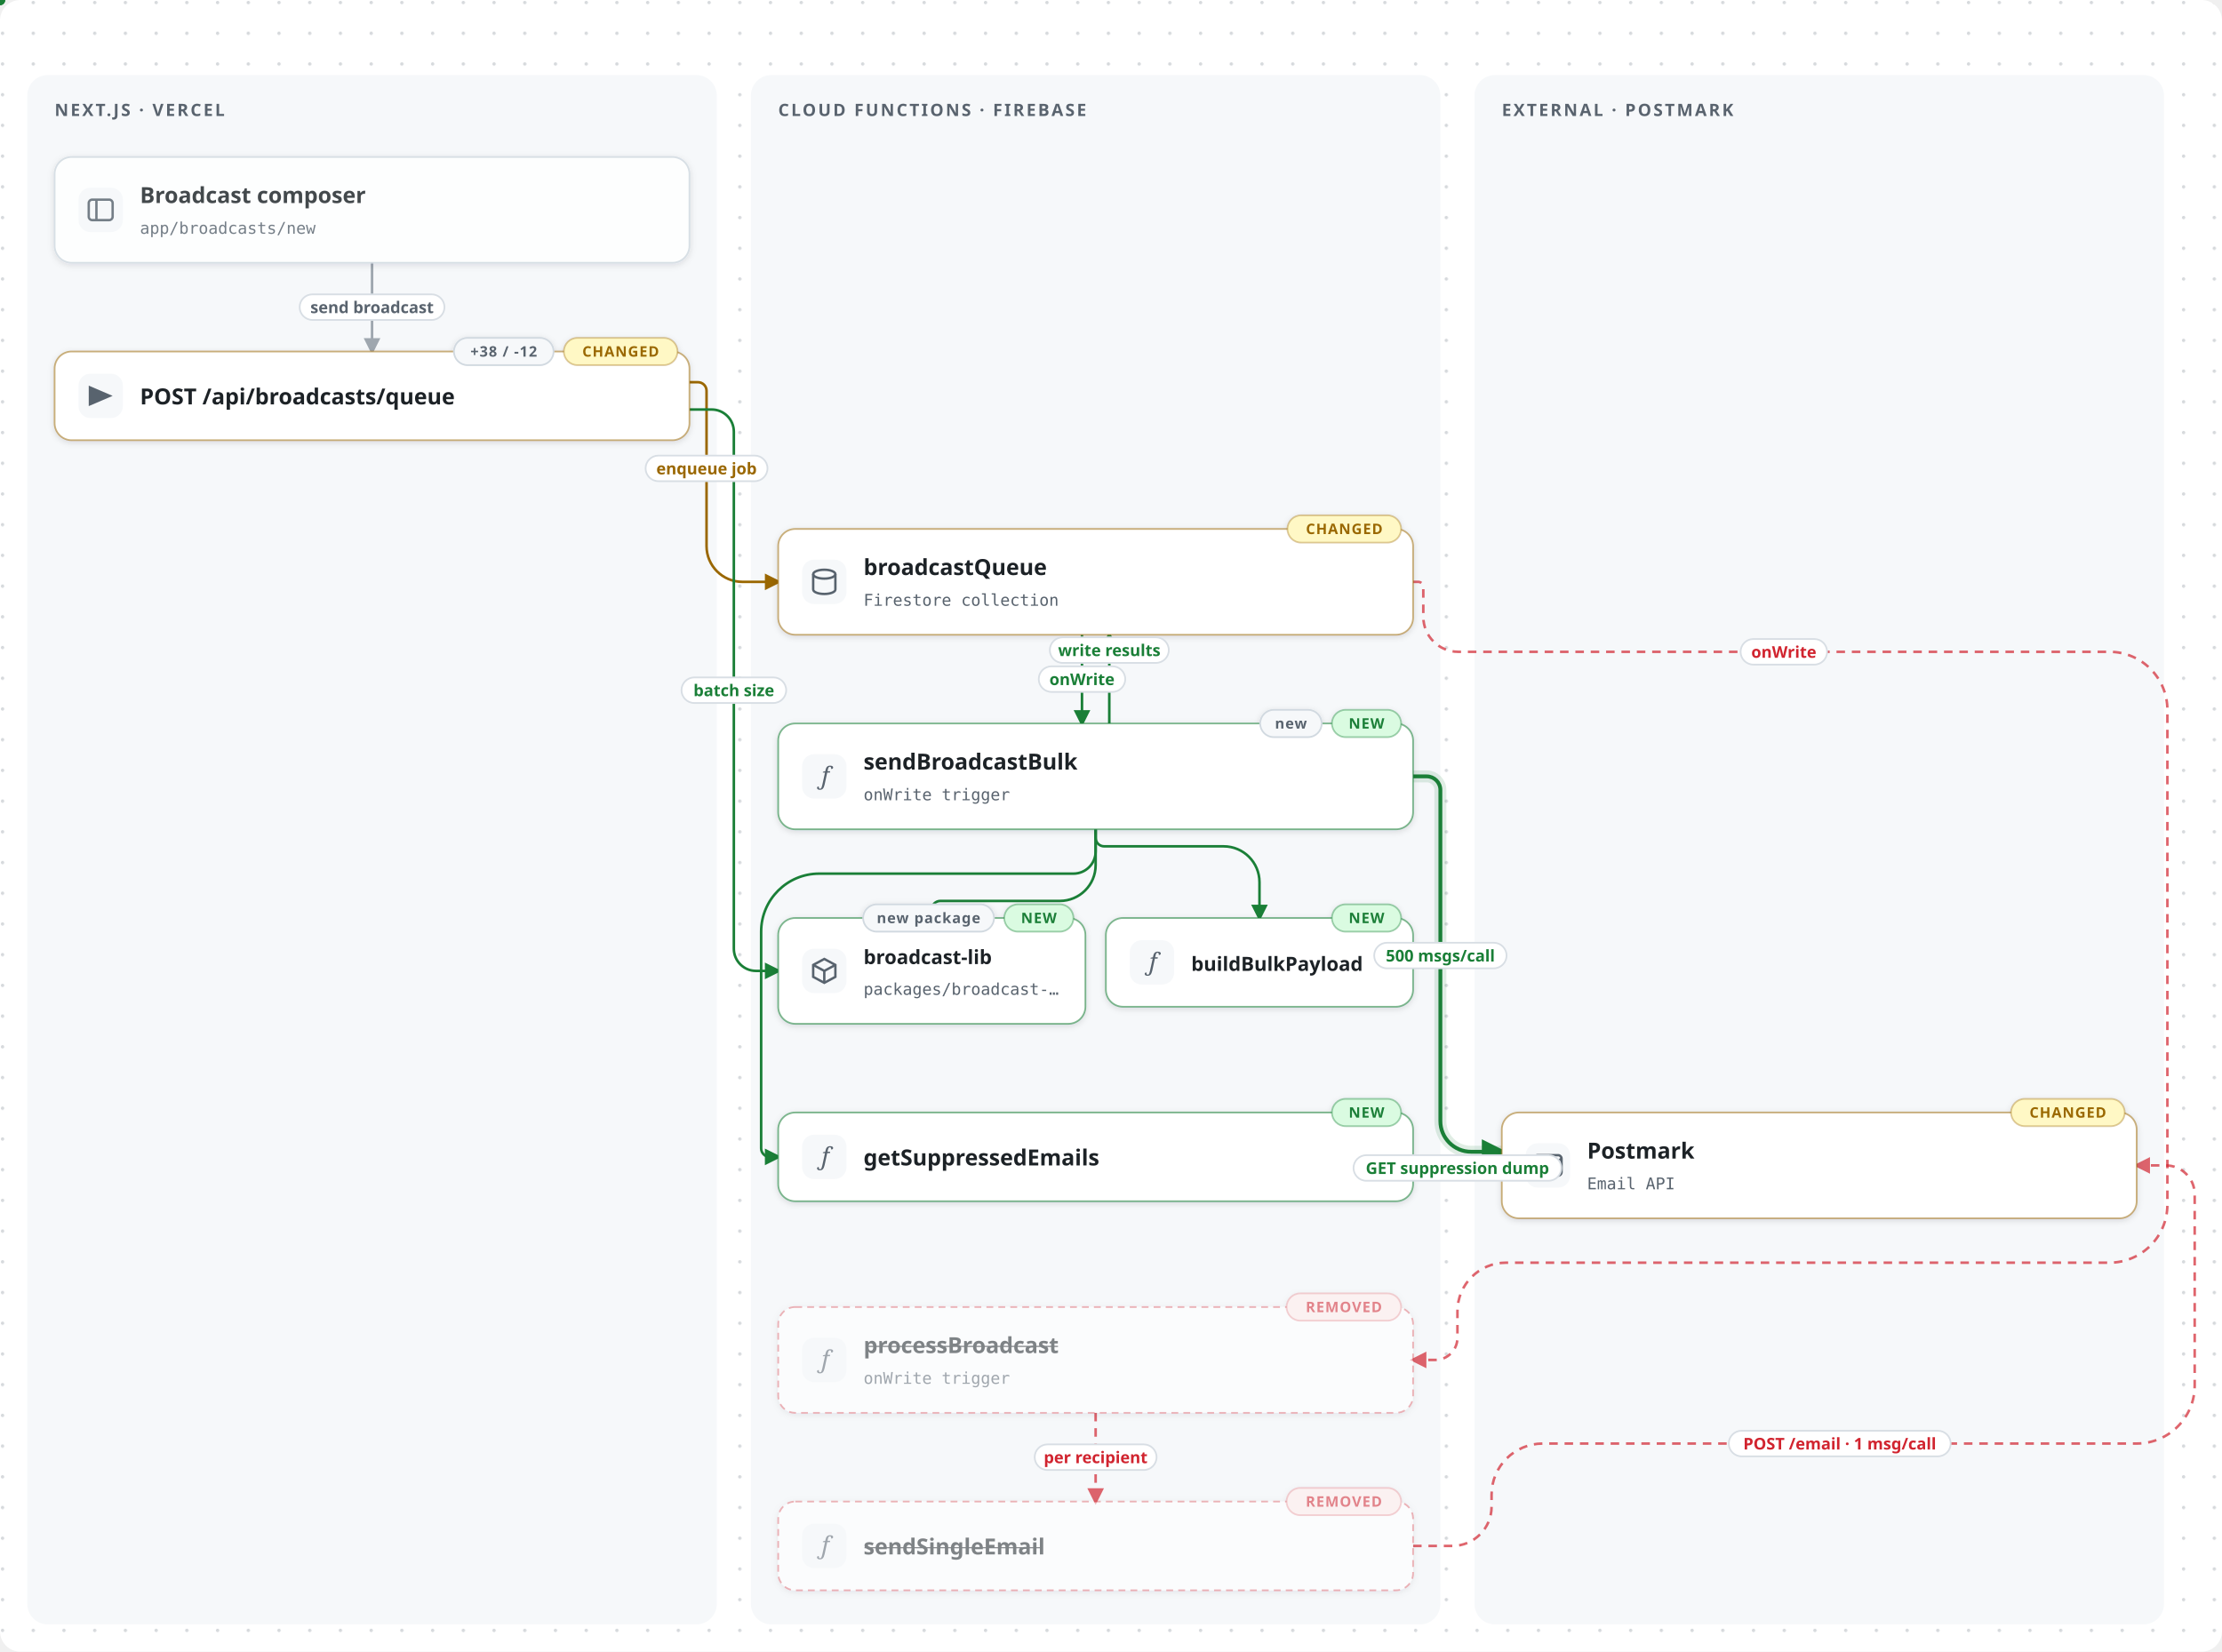
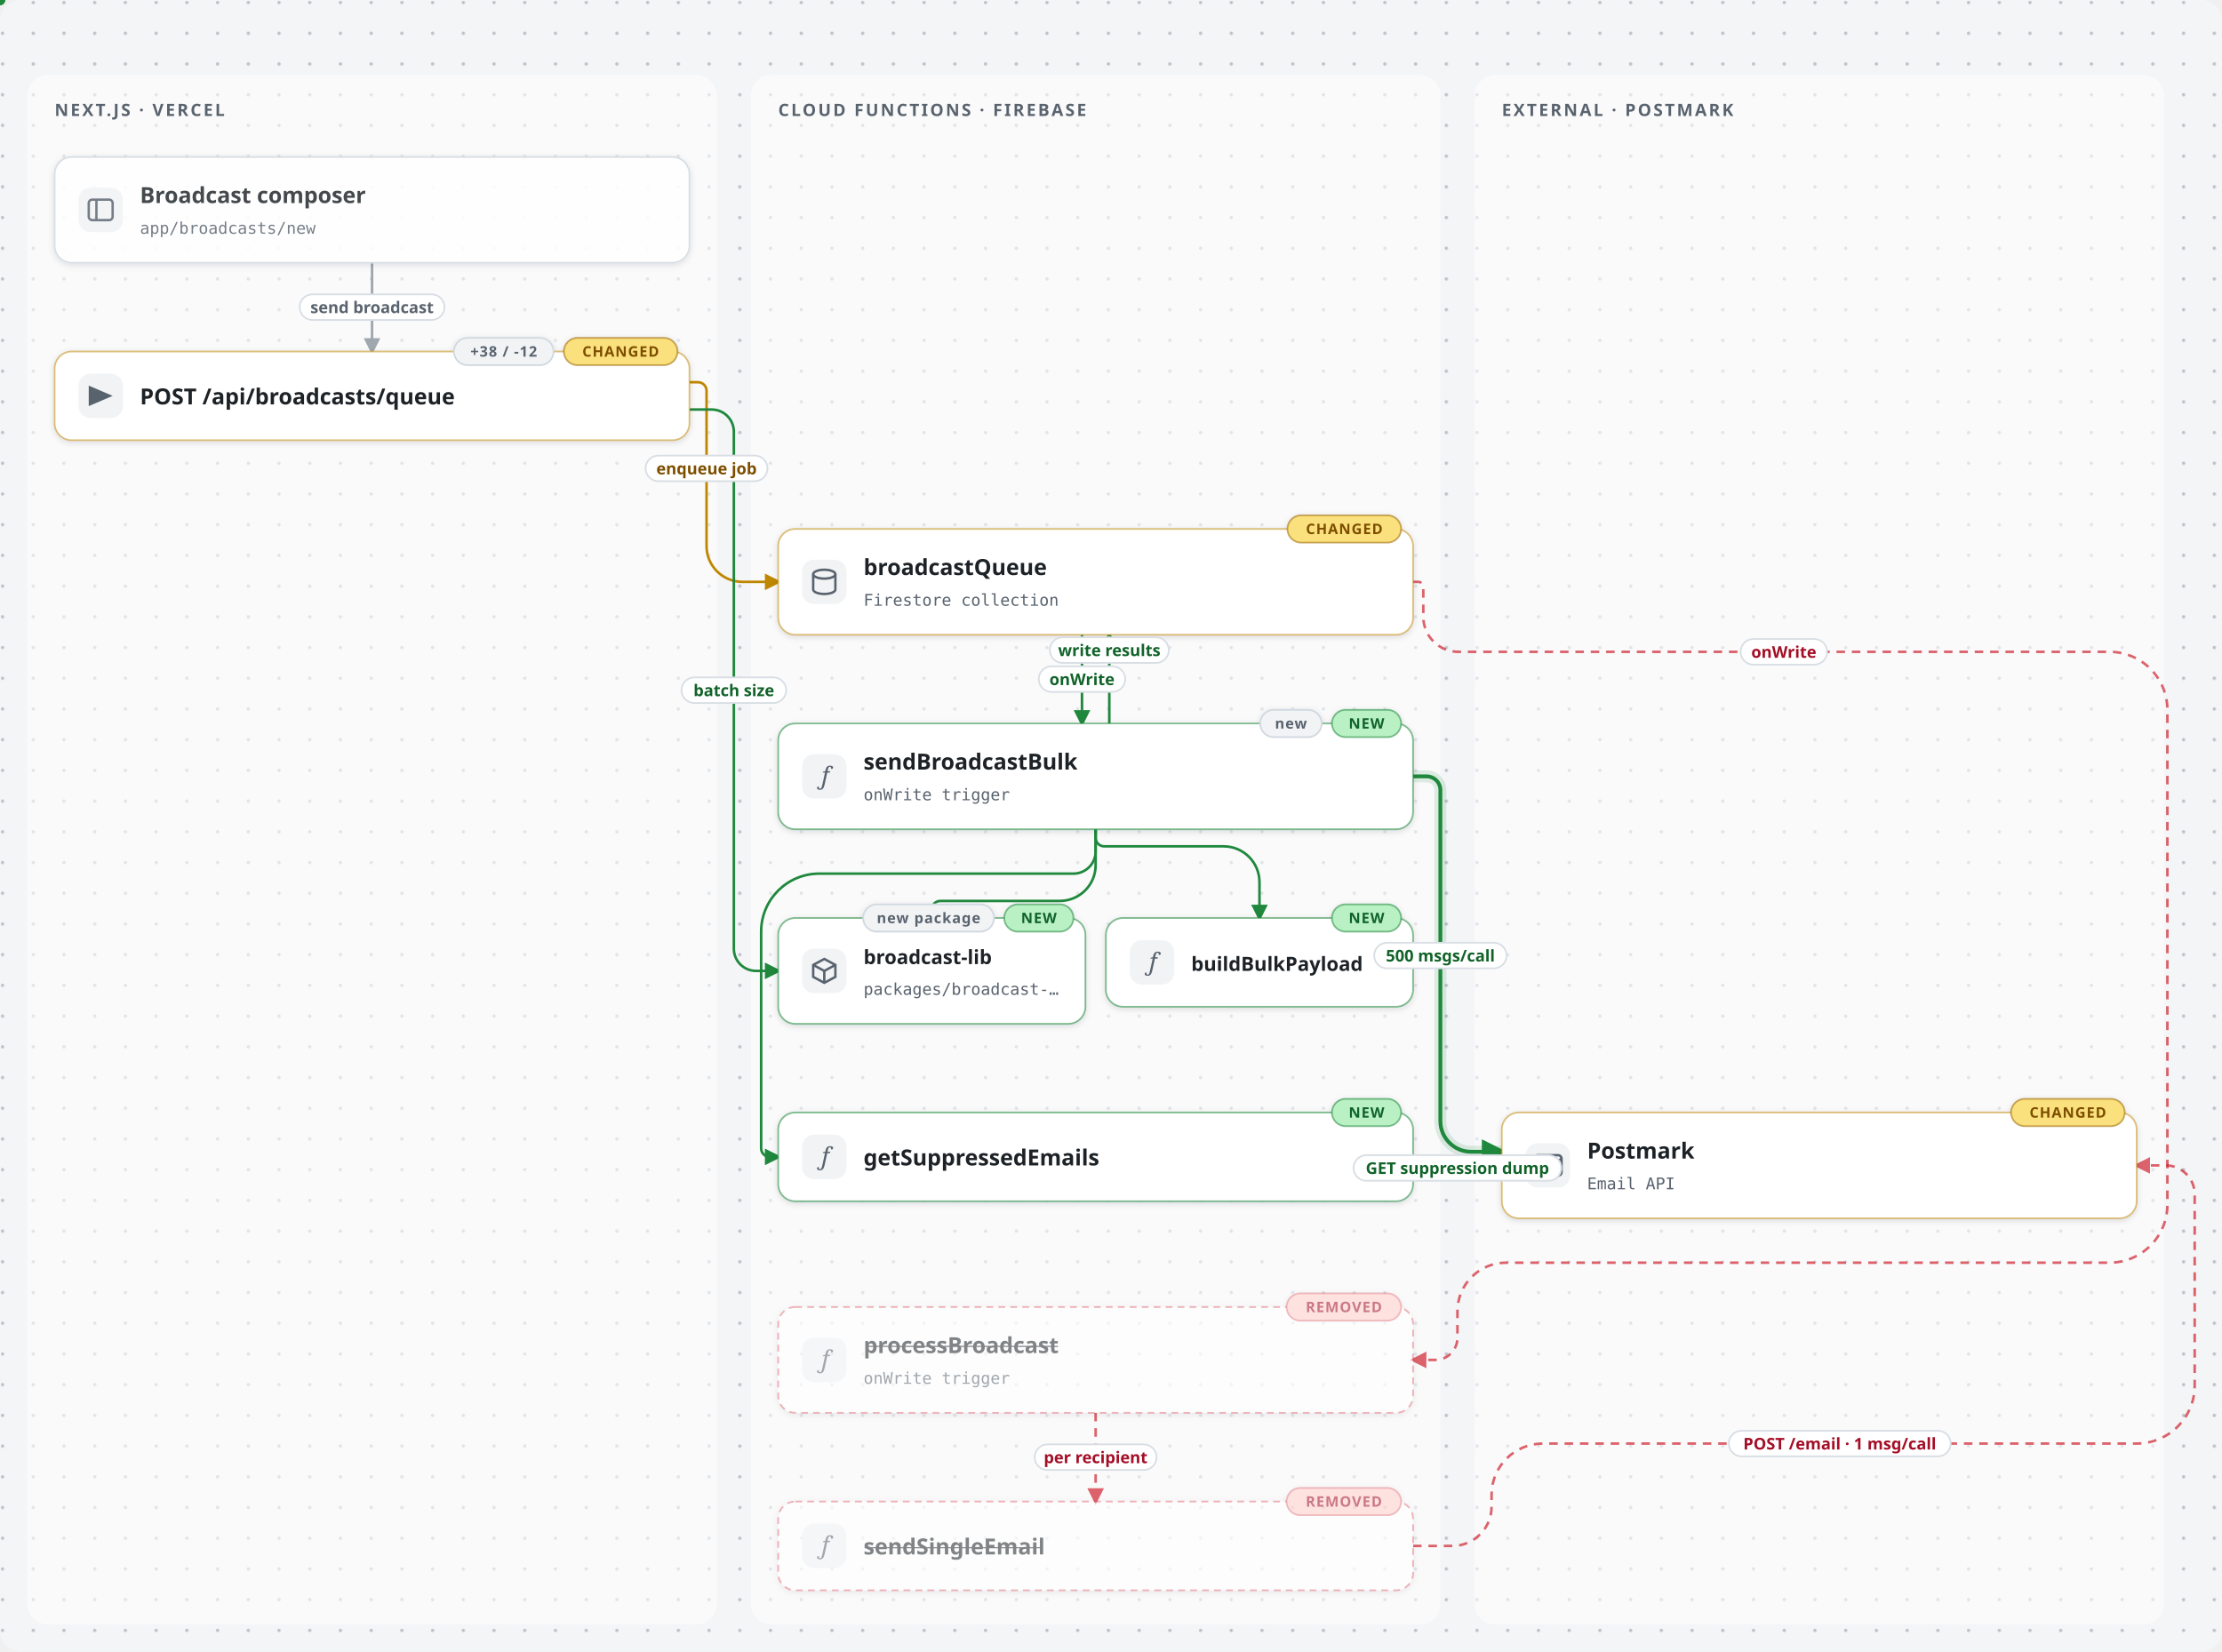
<svg xmlns="http://www.w3.org/2000/svg" viewBox="0 0 1302 968" width="1302" height="968" role="img" aria-label="Batch broadcast sending through Postmark">
-   <style>text{font-family:-apple-system, BlinkMacSystemFont, "Segoe UI", "Noto Sans", Helvetica, Arial, sans-serif}.lanebox{fill:#f6f8fa}.lanelabel{font-size:10px;font-weight:700;letter-spacing:.12em;fill:#59636e}.card{fill:#ffffff;stroke:#d1d9e0;stroke-width:1}.card-added{stroke:#1a7f37;stroke-opacity:.55}.card-modified{stroke:#9a6700;stroke-opacity:.5}.ghost{opacity:.55}.ghost .card{stroke:#d1242f;stroke-dasharray:4 3;stroke-opacity:.6}.context{opacity:.82}.ntitle{font-weight:600;fill:#1f2328}.strike{text-decoration:line-through}.nsub{font-size:9.5px;fill:#59636e;font-family:ui-monospace, SFMono-Regular, "SF Mono", Menlo, Consolas, monospace}.chip{fill:#f6f8fa}.glyph{fill:#59636e}.glyph-stroke{stroke:#59636e;stroke-width:1.4;fill:none}.bdg text{font-size:8.5px;font-weight:700;letter-spacing:.06em}.bdg rect{stroke-width:1}.bdg-added rect{fill:#dafbe1;stroke:rgba(31,136,61,.4)}.bdg-added text{fill:#1a7f37}.bdg-modified rect{fill:#fff8c5;stroke:rgba(154,103,0,.35)}.bdg-modified text{fill:#9a6700}.bdg-removed rect{fill:#ffebe9;stroke:rgba(209,36,47,.35)}.bdg-removed text{fill:#d1242f}.bdg-neutral rect{fill:#f6f8fa;stroke:#d1d9e0}.bdg-neutral text{fill:#59636e}.edge{fill:none;stroke-width:1.5}.edge-added{stroke:#1a7f37}.edge-modified{stroke:#9a6700}.edge-removed{stroke:#d1242f;stroke-dasharray:5 4;opacity:.7}.edge-neutral{stroke:#8c959f}.hero{stroke-width:2.25}.faded{opacity:.45}.glow{fill:none;stroke-width:7;opacity:.14}.msg-self{font-size:11px;fill:#1f2328}.lpill{fill:#ffffff;stroke:#d8dee4;stroke-width:1}.ltext{font-size:9.5px;font-weight:600;fill:#59636e}.ltext-added{fill:#1a7f37}.ltext-modified{fill:#9a6700}.ltext-removed{fill:#d1242f}.cardsh{filter:drop-shadow(0 1px 2px rgba(31,35,40,.14))}.lifeline{stroke:#d1d9e0;stroke-width:1;stroke-dasharray:3 4}.actbar{fill:#dafbe1;stroke:rgba(31,136,61,.4)}.msg{fill:none;stroke-width:1.5}.msg-return{stroke-dasharray:4 3;opacity:.8}.msg-strong{stroke-width:2.25}</style>
+   <style>text{font-family:-apple-system, BlinkMacSystemFont, "Segoe UI", "Noto Sans", Helvetica, Arial, sans-serif}.lanebox{fill:rgba(255,255,255,.55)}.lanelabel{font-size:10px;font-weight:700;letter-spacing:.12em;fill:#59636e}.card{fill:#ffffff;stroke:#d1d9e0;stroke-width:1}.card-added{stroke:#1f883d;stroke-opacity:.55}.card-modified{stroke:#bf8700;stroke-opacity:.5}.ghost{opacity:.55}.ghost .card{stroke:#cf222e;stroke-dasharray:4 3;stroke-opacity:.6}.context{opacity:.82}.ntitle{font-weight:600;fill:#1f2328}.strike{text-decoration:line-through}.nsub{font-size:9.5px;fill:#59636e;font-family:ui-monospace, SFMono-Regular, "SF Mono", Menlo, Consolas, monospace}.chip{fill:#f1f3f5}.glyph{fill:#59636e}.glyph-stroke{stroke:#59636e;stroke-width:1.4;fill:none}.bdg text{font-size:8.5px;font-weight:700;letter-spacing:.06em}.bdg rect{stroke-width:1}.bdg-added rect{fill:#b9f0c4;stroke:rgba(31,136,61,.55)}.bdg-added text{fill:#116329}.bdg-modified rect{fill:#fae17d;stroke:rgba(154,103,0,.55)}.bdg-modified text{fill:#7d4e00}.bdg-removed rect{fill:#ffcecb;stroke:rgba(207,34,46,.5)}.bdg-removed text{fill:#a40e26}.bdg-neutral rect{fill:#f1f3f5;stroke:#d1d9e0}.bdg-neutral text{fill:#59636e}.edge{fill:none;stroke-width:1.5}.edge-added{stroke:#1f883d}.edge-modified{stroke:#bf8700}.edge-removed{stroke:#cf222e;stroke-dasharray:5 4;opacity:.7}.edge-neutral{stroke:#8c959f}.hero{stroke-width:2.25}.faded{opacity:.45}.glow{fill:none;stroke-width:7;opacity:.14}.msg-self{font-size:11px;fill:#1f2328}.lpill{fill:#ffffff;stroke:#d8dee4;stroke-width:1}.ltext{font-size:9.5px;font-weight:600;fill:#59636e}.ltext-added{fill:#116329}.ltext-modified{fill:#7d4e00}.ltext-removed{fill:#a40e26}.cardsh{filter:drop-shadow(0 1px 2px rgba(31,35,40,.14))}.lifeline{stroke:#d1d9e0;stroke-width:1;stroke-dasharray:3 4}.actbar{fill:#b9f0c4;stroke:rgba(31,136,61,.55)}.msg{fill:none;stroke-width:1.5}.msg-return{stroke-dasharray:4 3;opacity:.8}.msg-strong{stroke-width:2.25}</style>
  <defs>
    <pattern id="dots" width="18" height="18" patternUnits="userSpaceOnUse">
-       <circle cx="1.5" cy="1.5" r="1" fill="rgba(140,149,159,.35)" />
+       <circle cx="1.5" cy="1.5" r="1" fill="rgba(140,149,159,.5)" />
    </pattern>
    <marker id="mk-added" viewBox="0 0 10 10" refX="8" refY="5" markerWidth="6.5" markerHeight="6.5" orient="auto-start-reverse">
-       <path d="M0,0 L10,5 L0,10 z" fill="#1a7f37" />
+       <path d="M0,0 L10,5 L0,10 z" fill="#1f883d" />
    </marker>
    <marker id="mko-added" viewBox="0 0 10 10" refX="10" refY="5" markerWidth="6.5" markerHeight="6.5" orient="auto-start-reverse">
-       <path d="M2,1 L10,5 L2,9" fill="none" stroke="#1a7f37" stroke-width="1.6" stroke-linecap="round" stroke-linejoin="round" />
+       <path d="M2,1 L10,5 L2,9" fill="none" stroke="#1f883d" stroke-width="1.6" stroke-linecap="round" stroke-linejoin="round" />
    </marker>
    <marker id="mk-modified" viewBox="0 0 10 10" refX="8" refY="5" markerWidth="6.5" markerHeight="6.5" orient="auto-start-reverse">
-       <path d="M0,0 L10,5 L0,10 z" fill="#9a6700" />
+       <path d="M0,0 L10,5 L0,10 z" fill="#bf8700" />
    </marker>
    <marker id="mko-modified" viewBox="0 0 10 10" refX="10" refY="5" markerWidth="6.5" markerHeight="6.5" orient="auto-start-reverse">
-       <path d="M2,1 L10,5 L2,9" fill="none" stroke="#9a6700" stroke-width="1.6" stroke-linecap="round" stroke-linejoin="round" />
+       <path d="M2,1 L10,5 L2,9" fill="none" stroke="#bf8700" stroke-width="1.6" stroke-linecap="round" stroke-linejoin="round" />
    </marker>
    <marker id="mk-removed" viewBox="0 0 10 10" refX="8" refY="5" markerWidth="6.5" markerHeight="6.5" orient="auto-start-reverse">
-       <path d="M0,0 L10,5 L0,10 z" fill="#d1242f" />
+       <path d="M0,0 L10,5 L0,10 z" fill="#cf222e" />
    </marker>
    <marker id="mko-removed" viewBox="0 0 10 10" refX="10" refY="5" markerWidth="6.5" markerHeight="6.5" orient="auto-start-reverse">
-       <path d="M2,1 L10,5 L2,9" fill="none" stroke="#d1242f" stroke-width="1.6" stroke-linecap="round" stroke-linejoin="round" />
+       <path d="M2,1 L10,5 L2,9" fill="none" stroke="#cf222e" stroke-width="1.6" stroke-linecap="round" stroke-linejoin="round" />
    </marker>
    <marker id="mk-neutral" viewBox="0 0 10 10" refX="8" refY="5" markerWidth="6.5" markerHeight="6.5" orient="auto-start-reverse">
      <path d="M0,0 L10,5 L0,10 z" fill="#8c959f" />
    </marker>
    <marker id="mko-neutral" viewBox="0 0 10 10" refX="10" refY="5" markerWidth="6.5" markerHeight="6.5" orient="auto-start-reverse">
      <path d="M2,1 L10,5 L2,9" fill="none" stroke="#8c959f" stroke-width="1.6" stroke-linecap="round" stroke-linejoin="round" />
    </marker>
  </defs>
-   <rect x="0" y="0" width="1302" height="968" rx="12" fill="#ffffff" />
+   <rect x="0" y="0" width="1302" height="968" rx="12" fill="#f4f5f7" />
  <rect x="0" y="0" width="1302" height="968" rx="12" fill="url(#dots)" />
  <g>
    <rect class="lanebox" x="16" y="44" width="404" height="908" rx="12" />
    <text class="lanelabel" x="32" y="68">NEXT.JS · VERCEL</text>
    <rect class="lanebox" x="440" y="44" width="404" height="908" rx="12" />
    <text class="lanelabel" x="456" y="68">CLOUD FUNCTIONS · FIREBASE</text>
    <rect class="lanebox" x="864" y="44" width="404" height="908" rx="12" />
    <text class="lanelabel" x="880" y="68">EXTERNAL · POSTMARK</text>
  </g>
  <g>
    <path class="edge edge-neutral context" d="M218,154 L218,206" marker-end="url(#mk-neutral)" />
    <path class="edge edge-modified" d="M404,224 L409,224 C411.76,224 414,226.24 414,229 L414,320 C414,331.6 423.4,341 435,341 L456,341" marker-end="url(#mk-modified)" />
    <path class="edge edge-added" d="M404,240 L417,240 C424.18,240 430,245.82 430,253 L430,556 C430,563.18 435.82,569 443,569 L456,569" marker-end="url(#mk-added)" />
    <path class="edge edge-added" d="M634,372 L634,424" marker-end="url(#mk-added)" />
    <path class="edge edge-removed" d="M828,341 L831,341 C832.66,341 834,342.34 834,344 L834,361.5 C834,372.82 843.18,382 854.5,382 L1236,382 C1254.78,382 1270,397.22 1270,416 L1270,706 C1270,724.78 1254.78,740 1236,740 L882.5,740 C866.76,740 854,752.76 854,768.5 L854,784 C854,791.18 848.18,797 841,797 L828,797" marker-end="url(#mk-removed)" />
    <path class="edge edge-removed" d="M642,828 L642,880" marker-end="url(#mk-removed)" />
    <path class="edge edge-removed" d="M828,906 L851,906 C863.7,906 874,895.7 874,883 L874,876 C874,859.43 887.43,846 904,846 L1252,846 C1270.78,846 1286,830.78 1286,812 L1286,700 C1286,690.61 1278.39,683 1269,683 L1252,683" marker-end="url(#mk-removed)" />
    <path class="edge edge-added" d="M642,486 L642,491 C642,493.76 644.24,496 647,496 L717,496 C728.6,496 738,505.4 738,517 L738,538" marker-end="url(#mk-added)" />
    <path class="edge edge-added" d="M642,486 L642,499 C642,506.18 636.18,512 629,512 L480,512 C461.22,512 446,527.22 446,546 L446,673 C446,675.76 448.24,678 451,678 L456,678" marker-end="url(#mk-added)" />
    <path class="edge edge-added" d="M642,486 L642,507 C642,518.6 632.6,528 621,528 L551,528 C548.24,528 546,530.24 546,533 L546,538" marker-end="url(#mk-added)" />
    <path class="edge edge-added" d="M828,684.5 L880,684.5" marker-end="url(#mk-added)" />
-     <circle r="2.6" fill="#1a7f37">
+     <circle r="2.6" fill="#1f883d">
      <animateMotion dur="1.6s" repeatCount="indefinite" path="M828,684.5 L880,684.5" />
    </circle>
-     <path class="glow" stroke="#1a7f37" d="M828,455 L836,455 C840.42,455 844,458.58 844,463 L844,657 C844,666.94 852.06,675 862,675 L880,675" />
+     <path class="glow" stroke="#1f883d" d="M828,455 L836,455 C840.42,455 844,458.58 844,463 L844,657 C844,666.94 852.06,675 862,675 L880,675" />
    <path class="edge edge-added hero" d="M828,455 L836,455 C840.42,455 844,458.58 844,463 L844,657 C844,666.94 852.06,675 862,675 L880,675" marker-end="url(#mk-added)" />
-     <circle r="3" fill="#1a7f37">
+     <circle r="3" fill="#1f883d">
      <animateMotion dur="2.1s" repeatCount="indefinite" path="M828,455 L836,455 C840.42,455 844,458.58 844,463 L844,657 C844,666.94 852.06,675 862,675 L880,675" />
    </circle>
-     <circle r="3" fill="#1a7f37">
+     <circle r="3" fill="#1f883d">
      <animateMotion dur="2.1s" begin="-1.4s" repeatCount="indefinite" path="M828,455 L836,455 C840.42,455 844,458.58 844,463 L844,657 C844,666.94 852.06,675 862,675 L880,675" />
    </circle>
-     <circle r="3" fill="#1a7f37">
+     <circle r="3" fill="#1f883d">
      <animateMotion dur="2.1s" begin="-0.7s" repeatCount="indefinite" path="M828,455 L836,455 C840.42,455 844,458.58 844,463 L844,657 C844,666.94 852.06,675 862,675 L880,675" />
    </circle>
    <path class="edge edge-added" d="M650,424 L650,372" marker-end="url(#mk-added)" />
  </g>
  <g>
    <g class="cardsh context">
      <rect class="card" x="32" y="92" width="372" height="62" rx="10" />
      <rect class="chip" x="46" y="110" width="26" height="26" rx="7" />
      <g>
        <rect class="glyph-stroke" x="52" y="117" width="14" height="12" rx="2" />
        <path class="glyph-stroke" d="M56.5,117 v12" />
      </g>
      <text class="ntitle" x="82" y="119" font-size="13">Broadcast composer</text>
      <text class="nsub" x="82" y="137">app/broadcasts/new</text>
    </g>
    <g class="cardsh">
      <rect class="card card-modified" x="32" y="206" width="372" height="52" rx="10" />
      <rect class="chip" x="46" y="219" width="26" height="26" rx="7" />
      <g>
        <path class="glyph" d="M52,226 L66,232 L52,238 Z" />
      </g>
      <text class="ntitle" x="82" y="237" font-size="13">POST /api/broadcasts/queue</text>
      <g class="bdg bdg-neutral">
        <rect x="265.98" y="198" width="58.4" height="16" rx="8" />
        <text x="295.18" y="209" text-anchor="middle">+38 / -12</text>
      </g>
      <g class="bdg bdg-modified">
        <rect x="330.38" y="198" width="66.62" height="16" rx="8" />
        <text x="363.69" y="209" text-anchor="middle">CHANGED</text>
      </g>
    </g>
    <g class="cardsh">
      <rect class="card card-modified" x="456" y="310" width="372" height="62" rx="10" />
      <rect class="chip" x="470" y="328" width="26" height="26" rx="7" />
      <g>
        <ellipse class="glyph-stroke" cx="483" cy="336.5" rx="6.5" ry="2.6" />
        <path class="glyph-stroke" d="M476.5,336.5 v9 a6.5,2.6 0 0 0 13 0 v-9" />
      </g>
      <text class="ntitle" x="506" y="337" font-size="13">broadcastQueue</text>
      <text class="nsub" x="506" y="355">Firestore collection</text>
      <g class="bdg bdg-modified">
        <rect x="754.38" y="302" width="66.62" height="16" rx="8" />
        <text x="787.69" y="313" text-anchor="middle">CHANGED</text>
      </g>
    </g>
    <g class="cardsh">
      <rect class="card card-added" x="456" y="424" width="372" height="62" rx="10" />
      <rect class="chip" x="470" y="442" width="26" height="26" rx="7" />
      <g>
        <text class="glyph" x="483" y="459.5" text-anchor="middle" style="font-size:14px;font-style:italic;font-family:Georgia,serif">ƒ</text>
      </g>
      <text class="ntitle" x="506" y="451" font-size="13">sendBroadcastBulk</text>
      <text class="nsub" x="506" y="469">onWrite trigger</text>
      <g class="bdg bdg-neutral">
        <rect x="738.4" y="416" width="36.05" height="16" rx="8" />
        <text x="756.43" y="427" text-anchor="middle">new</text>
      </g>
      <g class="bdg bdg-added">
        <rect x="780.45" y="416" width="40.55" height="16" rx="8" />
        <text x="800.72" y="427" text-anchor="middle">NEW</text>
      </g>
    </g>
    <g class="cardsh">
      <rect class="card card-added" x="456" y="538" width="180" height="62" rx="10" />
      <rect class="chip" x="470" y="556" width="26" height="26" rx="7" />
      <g>
        <path class="glyph-stroke" d="M483,562 l6.5,3.5 v7 l-6.5,3.5 l-6.5,-3.5 v-7 Z" />
        <path class="glyph-stroke" d="M476.5,565.5 l6.5,3.5 l6.5,-3.5" />
        <path class="glyph-stroke" d="M483,569 v7" />
      </g>
      <text class="ntitle" x="506" y="565" font-size="11.5">broadcast-lib</text>
      <text class="nsub" x="506" y="583">packages/broadcast-…</text>
      <g class="bdg bdg-neutral">
        <rect x="505.75" y="530" width="76.7" height="16" rx="8" />
        <text x="544.1" y="541" text-anchor="middle">new package</text>
      </g>
      <g class="bdg bdg-added">
        <rect x="588.45" y="530" width="40.55" height="16" rx="8" />
        <text x="608.73" y="541" text-anchor="middle">NEW</text>
      </g>
    </g>
    <g class="cardsh">
      <rect class="card card-added" x="648" y="538" width="180" height="52" rx="10" />
      <rect class="chip" x="662" y="551" width="26" height="26" rx="7" />
      <g>
        <text class="glyph" x="675" y="568.5" text-anchor="middle" style="font-size:14px;font-style:italic;font-family:Georgia,serif">ƒ</text>
      </g>
      <text class="ntitle" x="698" y="569" font-size="11.5">buildBulkPayload</text>
      <g class="bdg bdg-added">
        <rect x="780.45" y="530" width="40.55" height="16" rx="8" />
        <text x="800.73" y="541" text-anchor="middle">NEW</text>
      </g>
    </g>
    <g class="cardsh">
      <rect class="card card-added" x="456" y="652" width="372" height="52" rx="10" />
      <rect class="chip" x="470" y="665" width="26" height="26" rx="7" />
      <g>
        <text class="glyph" x="483" y="682.5" text-anchor="middle" style="font-size:14px;font-style:italic;font-family:Georgia,serif">ƒ</text>
      </g>
      <text class="ntitle" x="506" y="683" font-size="13">getSuppressedEmails</text>
      <g class="bdg bdg-added">
        <rect x="780.45" y="644" width="40.55" height="16" rx="8" />
        <text x="800.73" y="655" text-anchor="middle">NEW</text>
      </g>
    </g>
    <g class="cardsh ghost">
      <rect class="card" x="456" y="766" width="372" height="62" rx="10" />
      <rect class="chip" x="470" y="784" width="26" height="26" rx="7" />
      <g>
        <text class="glyph" x="483" y="801.5" text-anchor="middle" style="font-size:14px;font-style:italic;font-family:Georgia,serif">ƒ</text>
      </g>
      <text class="ntitle strike" x="506" y="793" font-size="13">processBroadcast</text>
      <text class="nsub" x="506" y="811">onWrite trigger</text>
      <g class="bdg bdg-removed">
        <rect x="753.88" y="758" width="67.12" height="16" rx="8" />
        <text x="787.44" y="769" text-anchor="middle">REMOVED</text>
      </g>
    </g>
    <g class="cardsh ghost">
      <rect class="card" x="456" y="880" width="372" height="52" rx="10" />
      <rect class="chip" x="470" y="893" width="26" height="26" rx="7" />
      <g>
        <text class="glyph" x="483" y="910.5" text-anchor="middle" style="font-size:14px;font-style:italic;font-family:Georgia,serif">ƒ</text>
      </g>
      <text class="ntitle strike" x="506" y="911" font-size="13">sendSingleEmail</text>
      <g class="bdg bdg-removed">
        <rect x="753.88" y="872" width="67.12" height="16" rx="8" />
        <text x="787.44" y="883" text-anchor="middle">REMOVED</text>
      </g>
    </g>
    <g class="cardsh">
      <rect class="card card-modified" x="880" y="652" width="372" height="62" rx="10" />
      <rect class="chip" x="894" y="670" width="26" height="26" rx="7" />
      <g>
        <rect class="glyph-stroke" x="899" y="677" width="16" height="12" rx="2" />
        <path class="glyph-stroke" d="M899,679 l8,6 8,-6" />
      </g>
      <text class="ntitle" x="930" y="679" font-size="13">Postmark</text>
      <text class="nsub" x="930" y="697">Email API</text>
      <g class="bdg bdg-modified">
        <rect x="1178.38" y="644" width="66.62" height="16" rx="8" />
        <text x="1211.69" y="655" text-anchor="middle">CHANGED</text>
      </g>
    </g>
  </g>
  <g>
    <g>
      <rect class="lpill" x="175.58" y="172.5" width="84.85" height="15" rx="7.5" />
      <text class="ltext" x="218" y="183.5" text-anchor="middle">send broadcast</text>
    </g>
    <g>
      <rect class="lpill" x="378.29" y="267" width="71.43" height="15" rx="7.5" />
      <text class="ltext ltext-modified" x="414" y="278" text-anchor="middle">enqueue job</text>
    </g>
    <g>
      <rect class="lpill" x="399.33" y="397" width="61.34" height="15" rx="7.5" />
      <text class="ltext ltext-added" x="430" y="408" text-anchor="middle">batch size</text>
    </g>
    <g>
      <rect class="lpill" x="608.66" y="390.5" width="50.69" height="15" rx="7.5" />
      <text class="ltext ltext-added" x="634" y="401.5" text-anchor="middle">onWrite</text>
    </g>
    <g>
      <rect class="lpill" x="1019.91" y="374.5" width="50.69" height="15" rx="7.5" />
      <text class="ltext ltext-removed" x="1045.25" y="385.5" text-anchor="middle">onWrite</text>
    </g>
    <g>
      <rect class="lpill" x="606.29" y="846.5" width="71.41" height="15" rx="7.5" />
      <text class="ltext ltext-removed" x="642" y="857.5" text-anchor="middle">per recipient</text>
    </g>
    <g>
      <rect class="lpill" x="1012.98" y="838.5" width="130.04" height="15" rx="7.5" />
      <text class="ltext ltext-removed" x="1078" y="849.5" text-anchor="middle">POST /email · 1 msg/call</text>
    </g>
    <g>
      <rect class="lpill" x="793.11" y="677" width="121.78" height="15" rx="7.5" />
      <text class="ltext ltext-added" x="854" y="688" text-anchor="middle">GET suppression dump</text>
    </g>
    <g>
      <rect class="lpill" x="805.22" y="552.5" width="77.56" height="15" rx="7.5" />
      <text class="ltext ltext-added" x="844" y="563.5" text-anchor="middle">500 msgs/call</text>
    </g>
    <g>
      <rect class="lpill" x="615.15" y="373.5" width="69.71" height="15" rx="7.5" />
      <text class="ltext ltext-added" x="650" y="384.5" text-anchor="middle">write results</text>
    </g>
  </g>
</svg>
